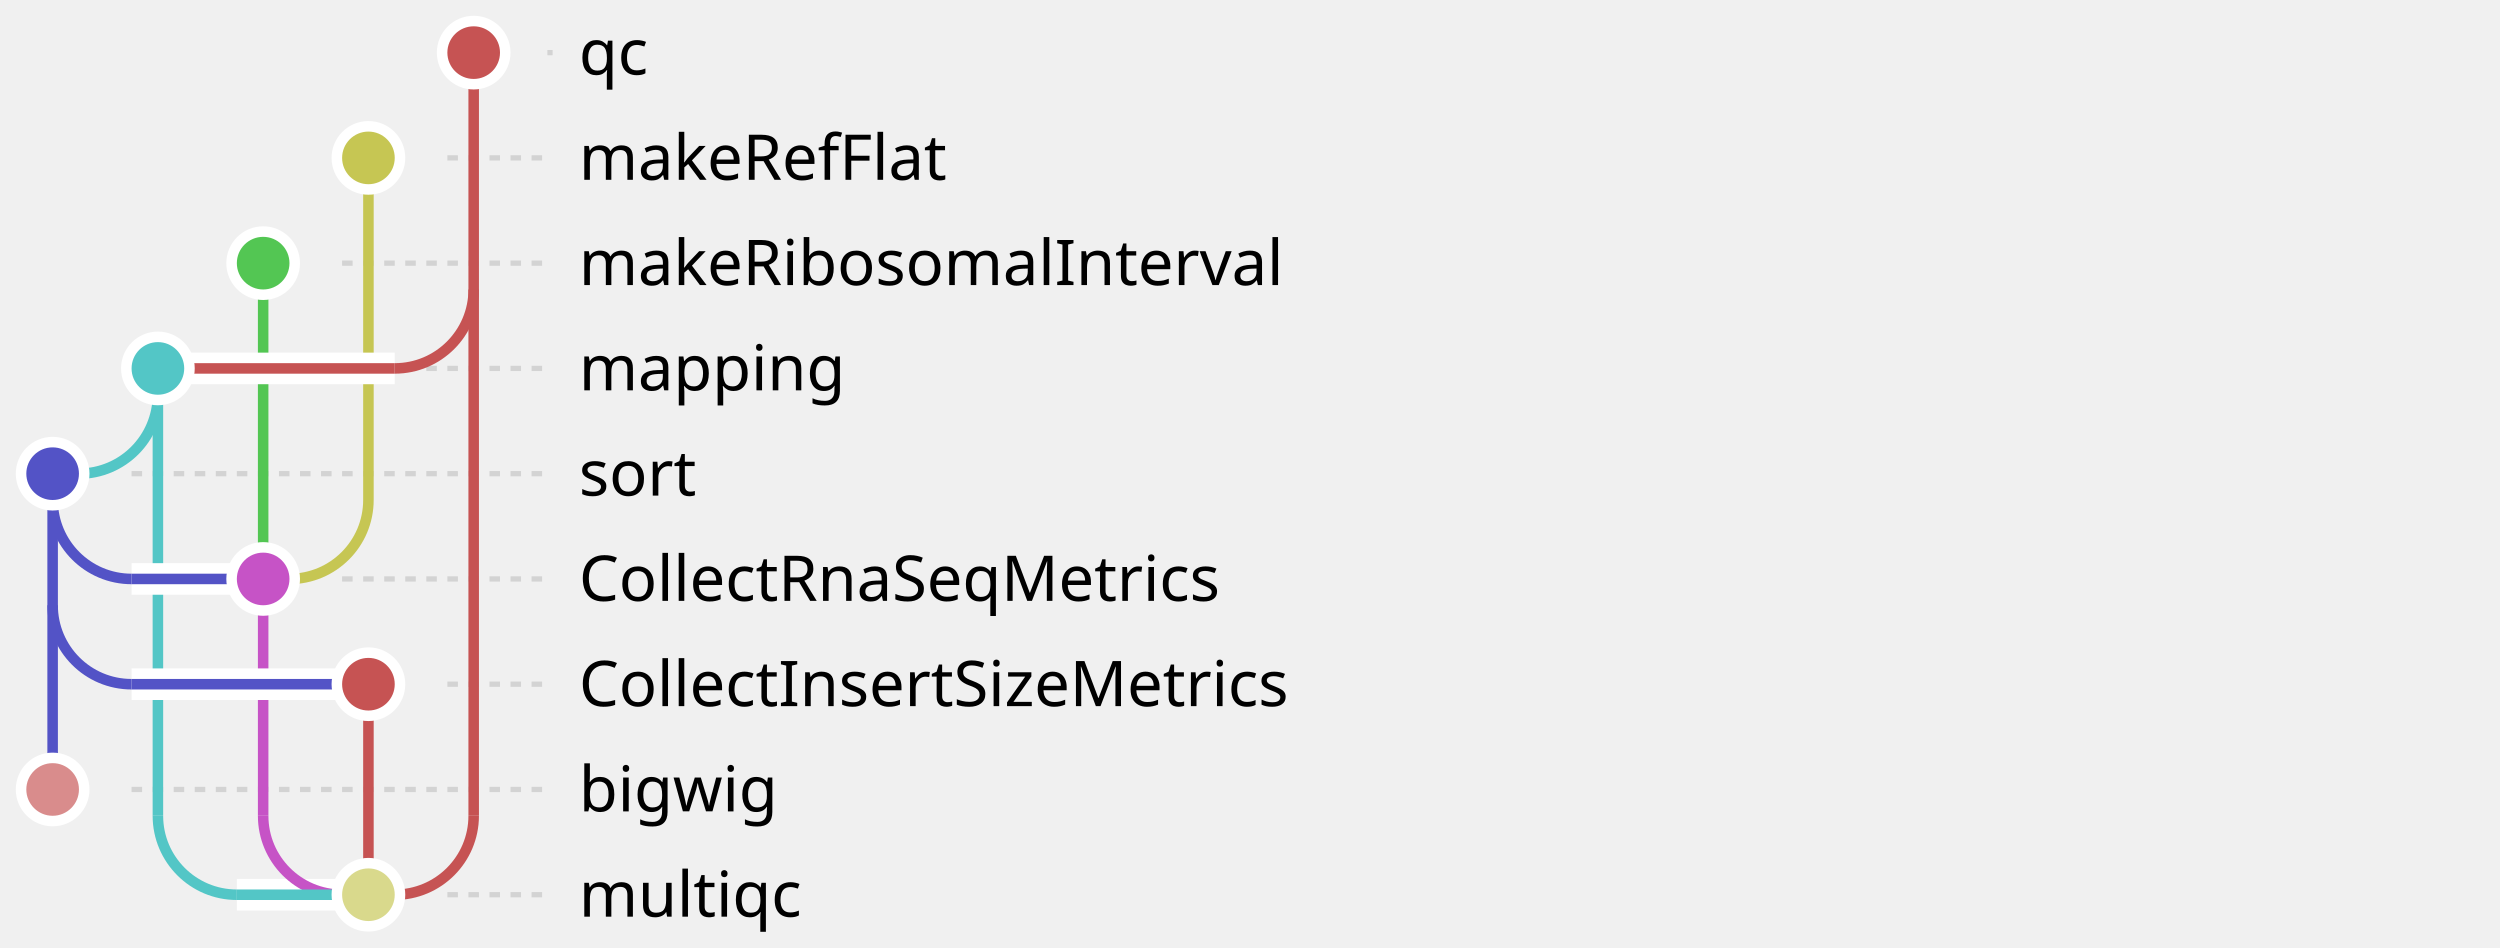
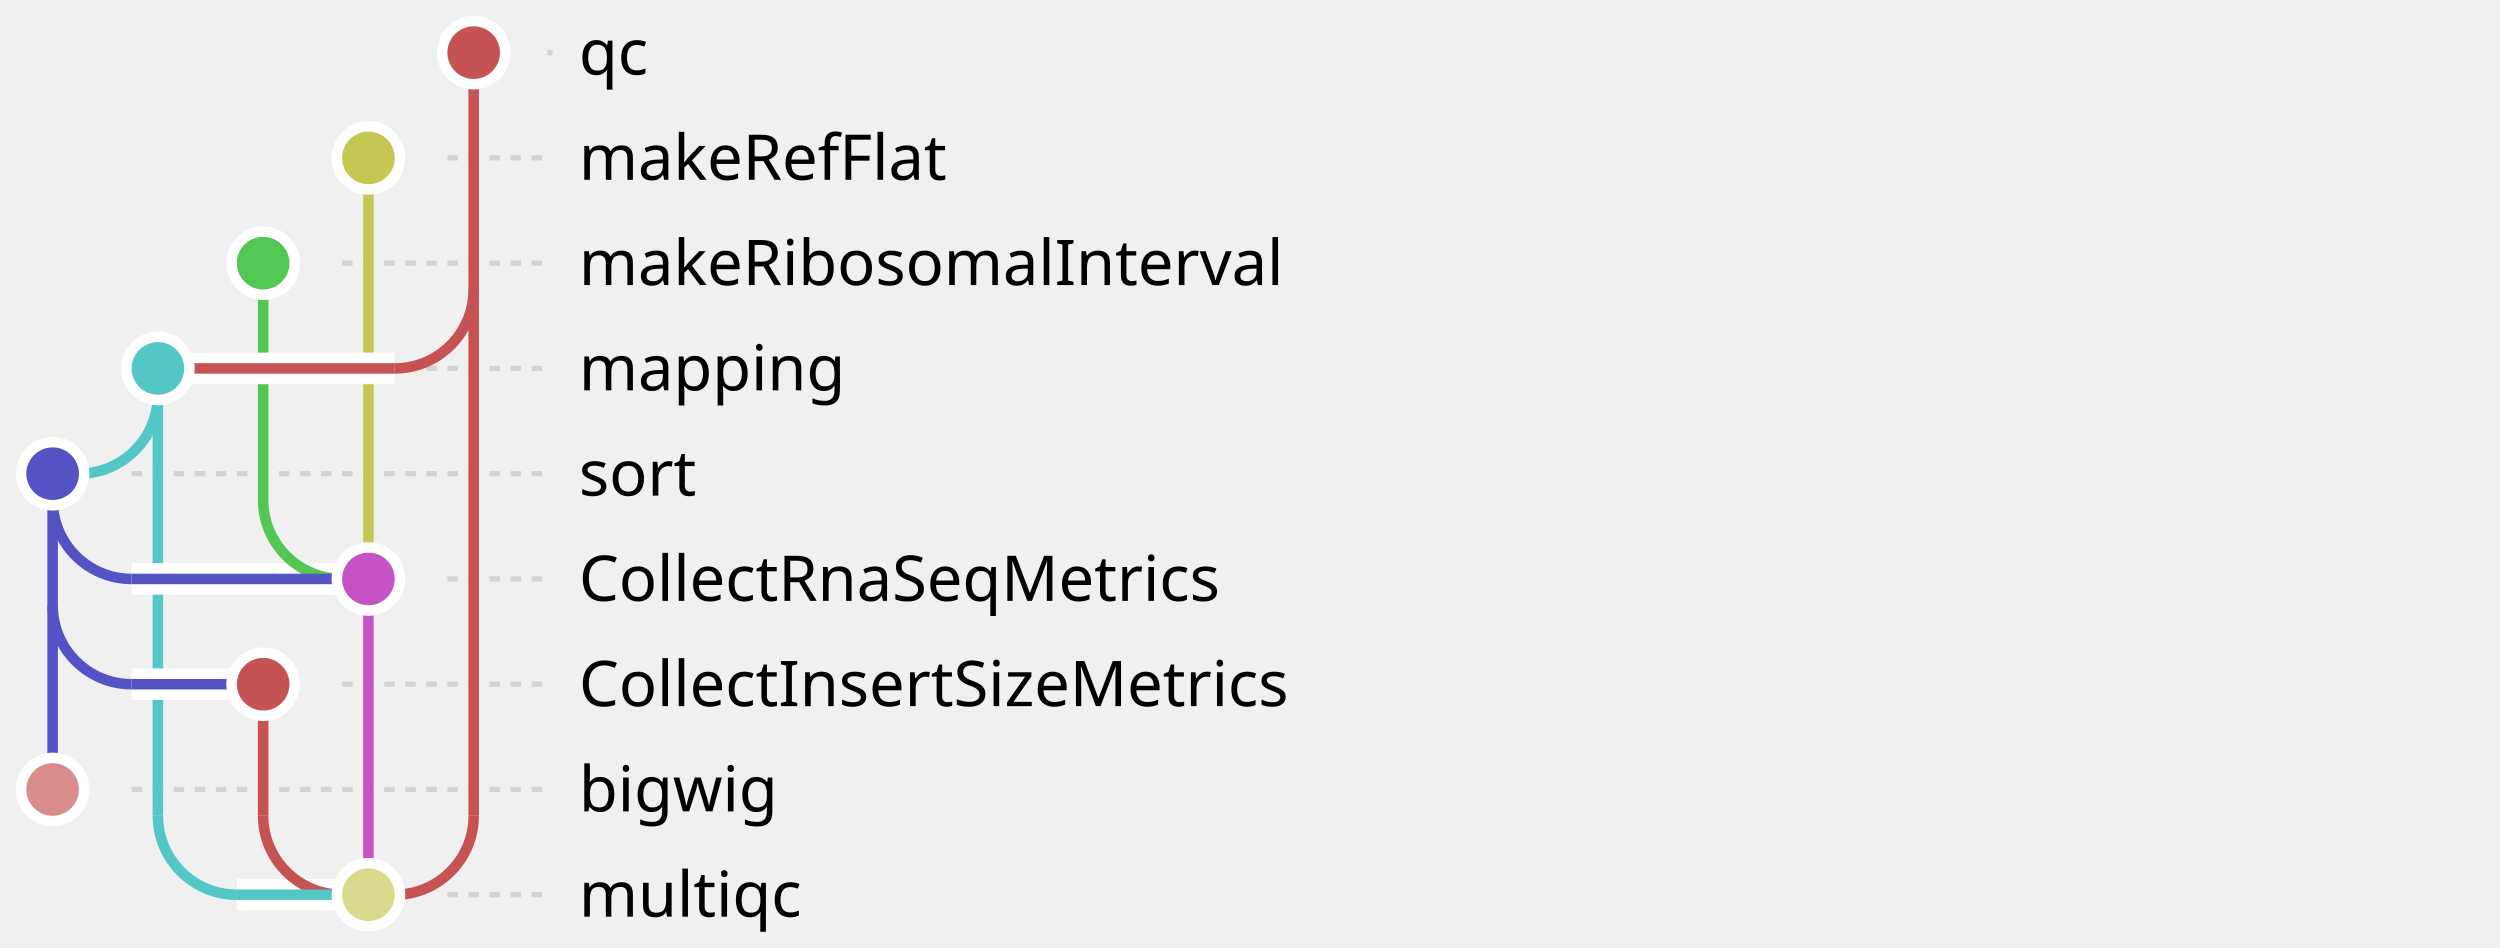
<svg xmlns="http://www.w3.org/2000/svg" baseProfile="full" height="100%" version="1.1" viewBox="25.0,5.0,475.0,180.0" width="100%">
  <defs />
  <g>
    <line stroke="lightgrey" stroke-dasharray="2" x1="130.0" x2="129.0" y1="15.0" y2="15.0" />
    <line stroke="lightgrey" stroke-dasharray="2" x1="110.0" x2="129.0" y1="35.0" y2="35.0" />
    <line stroke="lightgrey" stroke-dasharray="2" x1="90.0" x2="129.0" y1="55.0" y2="55.0" />
    <line stroke="lightgrey" stroke-dasharray="2" x1="70.0" x2="129.0" y1="75.0" y2="75.0" />
    <line stroke="lightgrey" stroke-dasharray="2" x1="50.0" x2="129.0" y1="95.0" y2="95.0" />
-     <line stroke="lightgrey" stroke-dasharray="2" x1="90.0" x2="129.0" y1="115.0" y2="115.0" />
-     <line stroke="lightgrey" stroke-dasharray="2" x1="110.0" x2="129.0" y1="135.0" y2="135.0" />
+     <line stroke="lightgrey" stroke-dasharray="2" x1="110.0" x2="129.0" y1="115.0" y2="115.0" />
+     <line stroke="lightgrey" stroke-dasharray="2" x1="90.0" x2="129.0" y1="135.0" y2="135.0" />
    <line stroke="lightgrey" stroke-dasharray="2" x1="50.0" x2="129.0" y1="155.0" y2="155.0" />
    <line stroke="lightgrey" stroke-dasharray="2" x1="110.0" x2="129.0" y1="175.0" y2="175.0" />
  </g>
  <g>
-     <line stroke="#53c653" stroke-width="2.0" x1="75.0" x2="75.0" y1="55.0" y2="115.0" />
-     <line stroke="#c6c653" stroke-width="2.0" x1="95.0" x2="95.0" y1="35.0" y2="100.0" />
+     <line stroke="#53c653" stroke-width="2.0" x1="75.0" x2="75.0" y1="55.0" y2="100.0" />
+     <line stroke="#c6c653" stroke-width="2.0" x1="95.0" x2="95.0" y1="35.0" y2="115.0" />
    <line stroke="#5353c6" stroke-width="2.0" x1="35.0" x2="35.0" y1="95.0" y2="155.0" />
    <line stroke="#53c6c6" stroke-width="2.0" x1="55.0" x2="55.0" y1="75.0" y2="160.0" />
-     <line stroke="#c653c6" stroke-width="2.0" x1="75.0" x2="75.0" y1="115.0" y2="160.0" />
-     <line stroke="#c65353" stroke-width="2.0" x1="95.0" x2="95.0" y1="135.0" y2="175.0" />
+     <line stroke="#c65353" stroke-width="2.0" x1="75.0" x2="75.0" y1="135.0" y2="160.0" />
+     <line stroke="#c653c6" stroke-width="2.0" x1="95.0" x2="95.0" y1="115.0" y2="175.0" />
    <line stroke="#c65353" stroke-width="2.0" x1="115.0" x2="115.0" y1="15.0" y2="160.0" />
  </g>
  <g>
    <line stroke="white" stroke-width="6.0" x1="55.0" x2="100.0" y1="75.0" y2="75.0" />
    <line stroke="white" stroke-width="6.0" x1="35.0" x2="40.0" y1="95.0" y2="95.0" />
-     <line stroke="white" stroke-width="6.0" x1="50.0" x2="75.0" y1="115.0" y2="115.0" />
-     <line stroke="white" stroke-width="6.0" x1="75.0" x2="80.0" y1="115.0" y2="115.0" />
-     <line stroke="white" stroke-width="6.0" x1="50.0" x2="95.0" y1="135.0" y2="135.0" />
+     <line stroke="white" stroke-width="6.0" x1="50.0" x2="95.0" y1="115.0" y2="115.0" />
+     <line stroke="white" stroke-width="6.0" x1="50.0" x2="75.0" y1="135.0" y2="135.0" />
    <line stroke="white" stroke-width="6.0" x1="70.0" x2="95.0" y1="175.0" y2="175.0" />
    <line stroke="white" stroke-width="6.0" x1="95.0" x2="100.0" y1="175.0" y2="175.0" />
  </g>
  <g>
    <path d="M 115.0,60.0 a15.0,15.0 0 0,1 -15.0,15.0" fill="none" stroke="#c65353" stroke-width="2.0" />
    <line stroke="#c65353" stroke-width="2.0" x1="55.0" x2="100.0" y1="75.0" y2="75.0" />
    <path d="M 55.0,80.0 a15.0,15.0 0 0,1 -15.0,15.0" fill="none" stroke="#53c6c6" stroke-width="2.0" />
    <line stroke="#53c6c6" stroke-width="2.0" x1="35.0" x2="40.0" y1="95.0" y2="95.0" />
    <path d="M 35.0,100.0 a15.0,15.0 0 0,0 15.0,15.0" fill="none" stroke="#5353c6" stroke-width="2.0" />
-     <line stroke="#5353c6" stroke-width="2.0" x1="50.0" x2="75.0" y1="115.0" y2="115.0" />
-     <path d="M 95.0,100.0 a15.0,15.0 0 0,1 -15.0,15.0" fill="none" stroke="#c6c653" stroke-width="2.0" />
-     <line stroke="#c6c653" stroke-width="2.0" x1="75.0" x2="80.0" y1="115.0" y2="115.0" />
+     <path d="M 75.0,100.0 a15.0,15.0 0 0,0 15.0,15.0" fill="none" stroke="#53c653" stroke-width="2.0" />
+     <line stroke="#5353c6" stroke-width="2.0" x1="50.0" x2="95.0" y1="115.0" y2="115.0" />
    <path d="M 35.0,120.0 a15.0,15.0 0 0,0 15.0,15.0" fill="none" stroke="#5353c6" stroke-width="2.0" />
-     <line stroke="#5353c6" stroke-width="2.0" x1="50.0" x2="95.0" y1="135.0" y2="135.0" />
+     <line stroke="#5353c6" stroke-width="2.0" x1="50.0" x2="75.0" y1="135.0" y2="135.0" />
    <path d="M 55.0,160.0 a15.0,15.0 0 0,0 15.0,15.0" fill="none" stroke="#53c6c6" stroke-width="2.0" />
-     <path d="M 75.0,160.0 a15.0,15.0 0 0,0 15.0,15.0" fill="none" stroke="#c653c6" stroke-width="2.0" />
+     <path d="M 75.0,160.0 a15.0,15.0 0 0,0 15.0,15.0" fill="none" stroke="#c65353" stroke-width="2.0" />
    <line stroke="#53c6c6" stroke-width="2.0" x1="70.0" x2="95.0" y1="175.0" y2="175.0" />
    <path d="M 115.0,160.0 a15.0,15.0 0 0,1 -15.0,15.0" fill="none" stroke="#c65353" stroke-width="2.0" />
    <line stroke="#c65353" stroke-width="2.0" x1="95.0" x2="100.0" y1="175.0" y2="175.0" />
  </g>
  <g>
    <circle cx="115.0" cy="15.0" fill="#c65353" id="Nqc" r="6.0" stroke="white" stroke-width="2.0" />
    <text dominant-baseline="middle" font-family="sans-serif" font-size="inherit" x="135.0" y="15.0">qc</text>
    <circle cx="95.0" cy="35.0" fill="#c6c653" id="NmakeRefFlat" r="6.0" stroke="white" stroke-width="2.0" />
    <text dominant-baseline="middle" font-family="sans-serif" font-size="inherit" x="135.0" y="35.0">makeRefFlat</text>
    <circle cx="75.0" cy="55.0" fill="#53c653" id="NmakeRibosomalInterval" r="6.0" stroke="white" stroke-width="2.0" />
    <text dominant-baseline="middle" font-family="sans-serif" font-size="inherit" x="135.0" y="55.0">makeRibosomalInterval</text>
    <circle cx="55.0" cy="75.0" fill="#53c6c6" id="Nmapping" r="6.0" stroke="white" stroke-width="2.0" />
    <text dominant-baseline="middle" font-family="sans-serif" font-size="inherit" x="135.0" y="75.0">mapping</text>
    <circle cx="35.0" cy="95.0" fill="#5353c6" id="Nsort" r="6.0" stroke="white" stroke-width="2.0" />
    <text dominant-baseline="middle" font-family="sans-serif" font-size="inherit" x="135.0" y="95.0">sort</text>
-     <circle cx="75.0" cy="115.0" fill="#c653c6" id="NCollectRnaSeqMetrics" r="6.0" stroke="white" stroke-width="2.0" />
+     <circle cx="95.0" cy="115.0" fill="#c653c6" id="NCollectRnaSeqMetrics" r="6.0" stroke="white" stroke-width="2.0" />
    <text dominant-baseline="middle" font-family="sans-serif" font-size="inherit" x="135.0" y="115.0">CollectRnaSeqMetrics</text>
-     <circle cx="95.0" cy="135.0" fill="#c65353" id="NCollectInsertSizeMetrics" r="6.0" stroke="white" stroke-width="2.0" />
+     <circle cx="75.0" cy="135.0" fill="#c65353" id="NCollectInsertSizeMetrics" r="6.0" stroke="white" stroke-width="2.0" />
    <text dominant-baseline="middle" font-family="sans-serif" font-size="inherit" x="135.0" y="135.0">CollectInsertSizeMetrics</text>
    <circle cx="35.0" cy="155.0" fill="#d98c8c" id="Nbigwig" r="6.0" stroke="white" stroke-width="2.0" />
    <text dominant-baseline="middle" font-family="sans-serif" font-size="inherit" x="135.0" y="155.0">bigwig</text>
    <circle cx="95.0" cy="175.0" fill="#d9d98c" id="Nmultiqc" r="6.0" stroke="white" stroke-width="2.0" />
    <text dominant-baseline="middle" font-family="sans-serif" font-size="inherit" x="135.0" y="175.0">multiqc</text>
  </g>
</svg>
